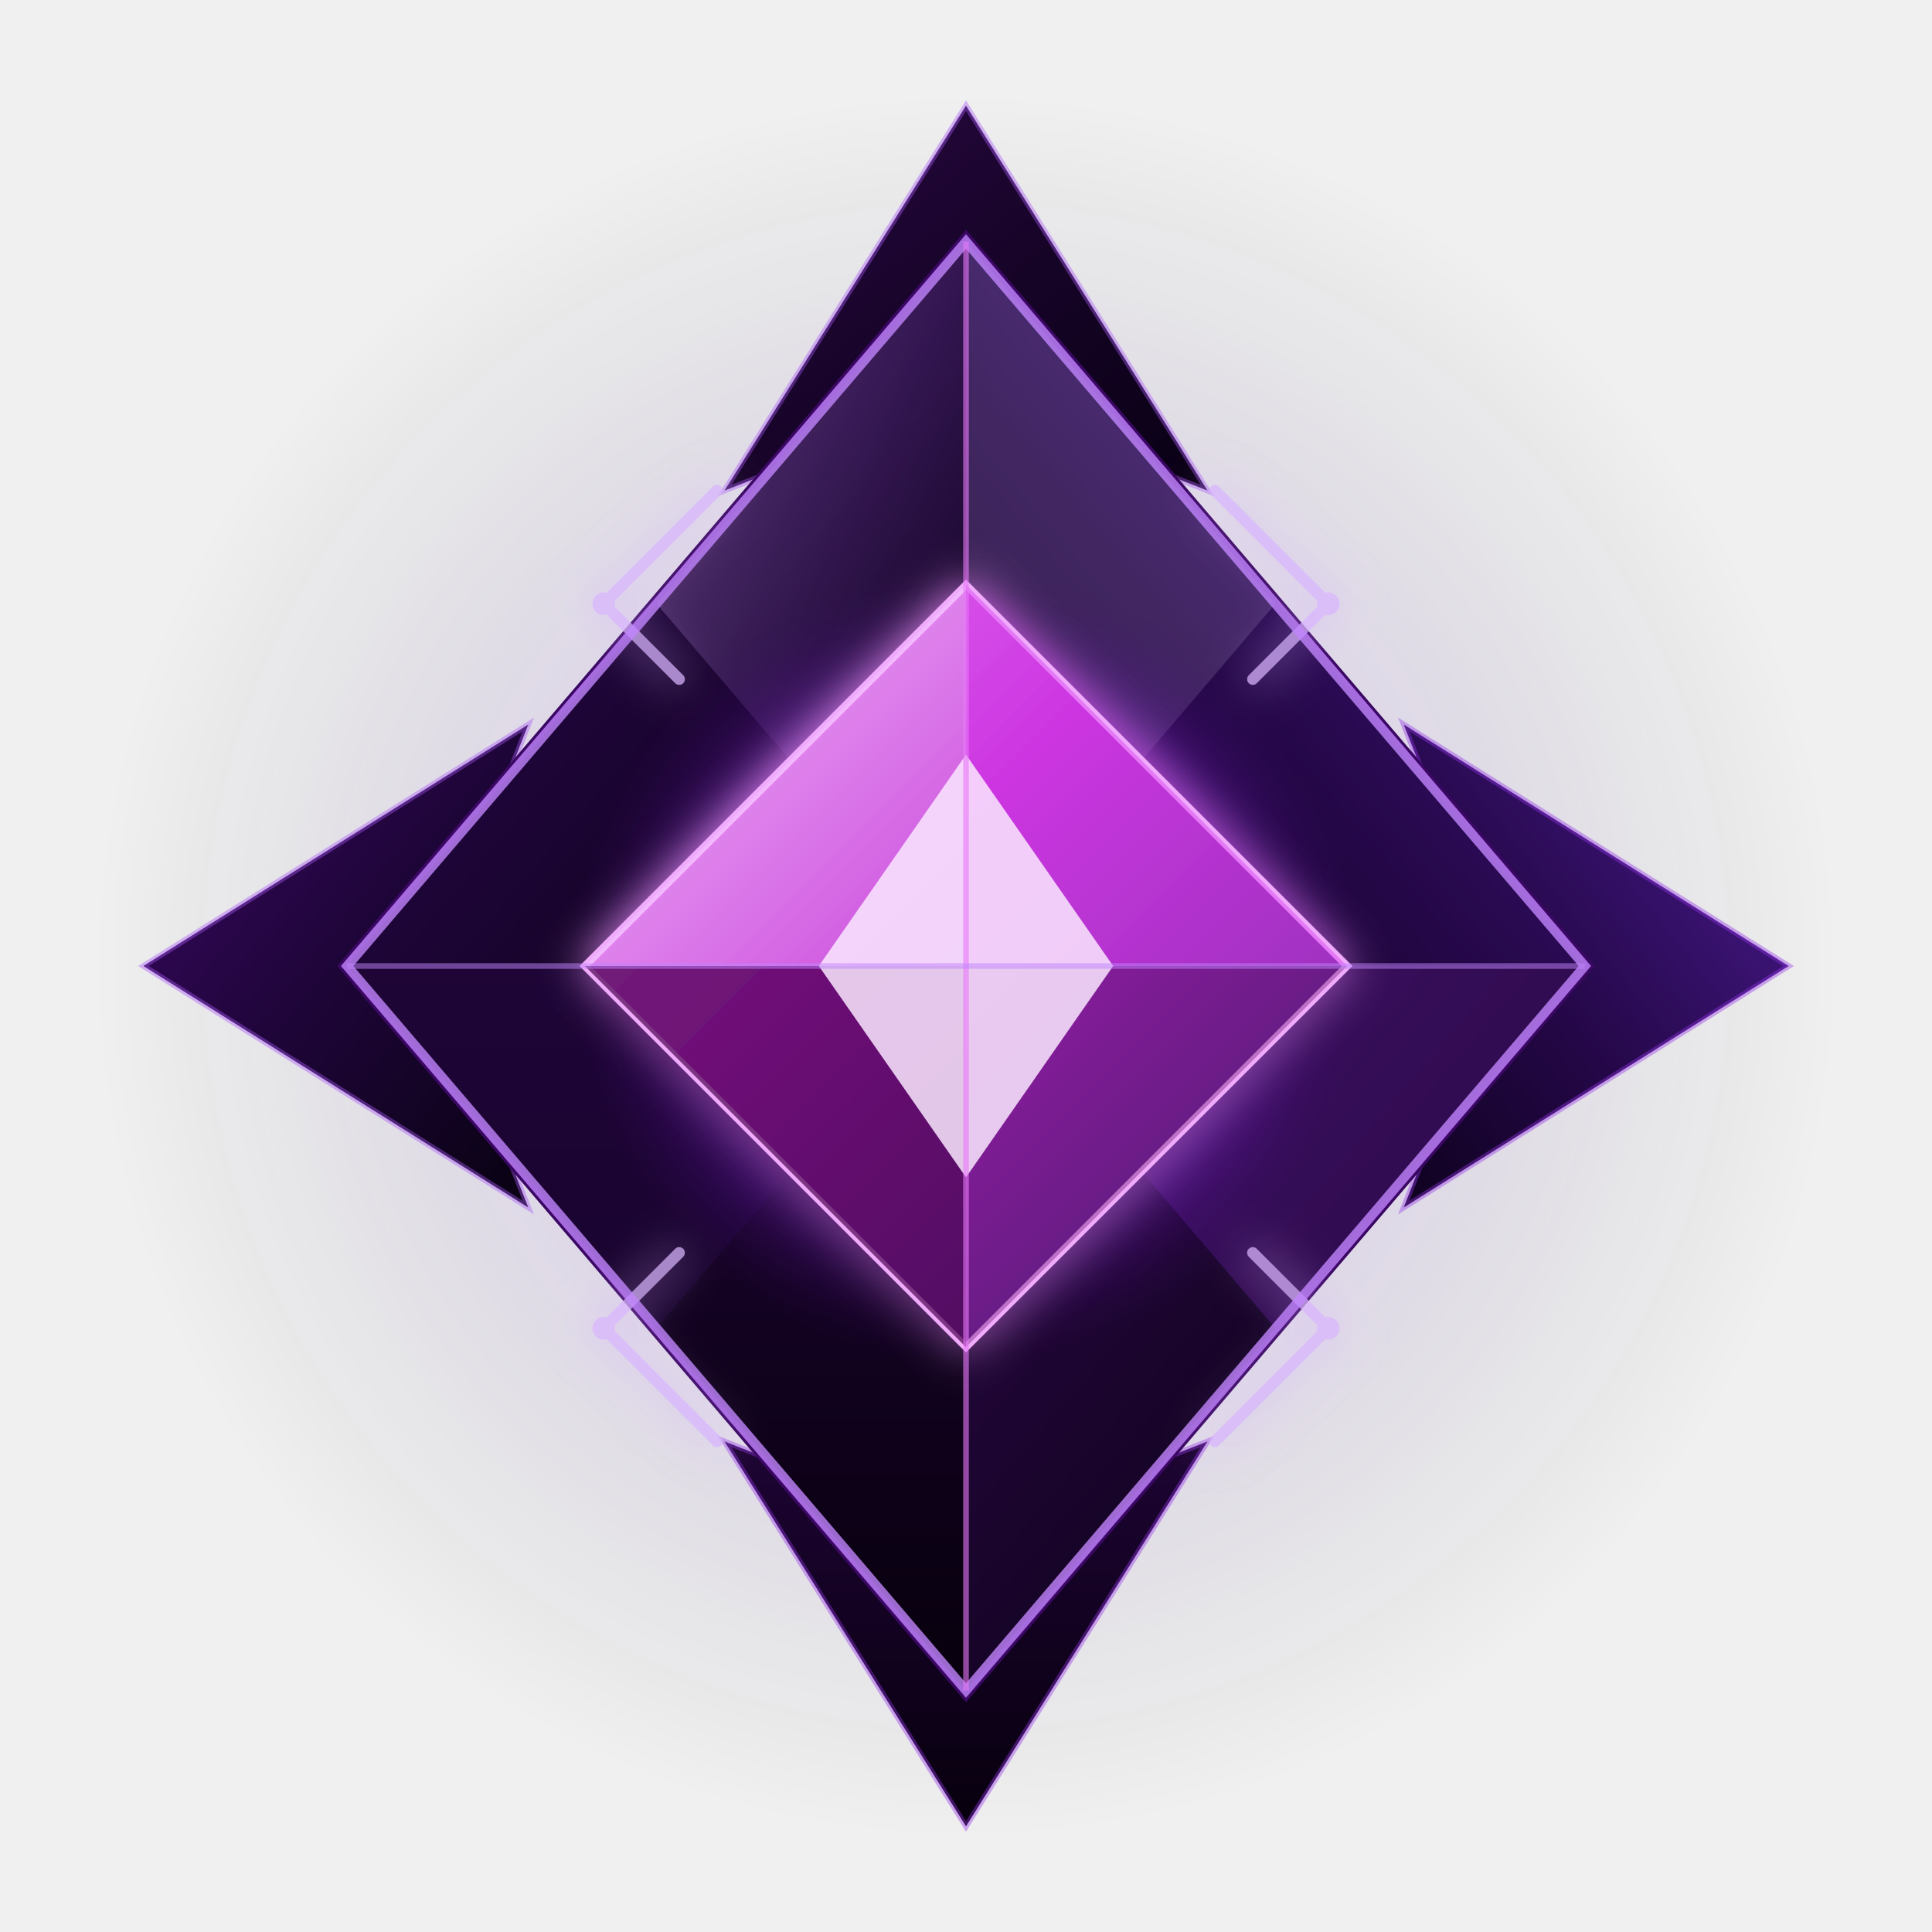
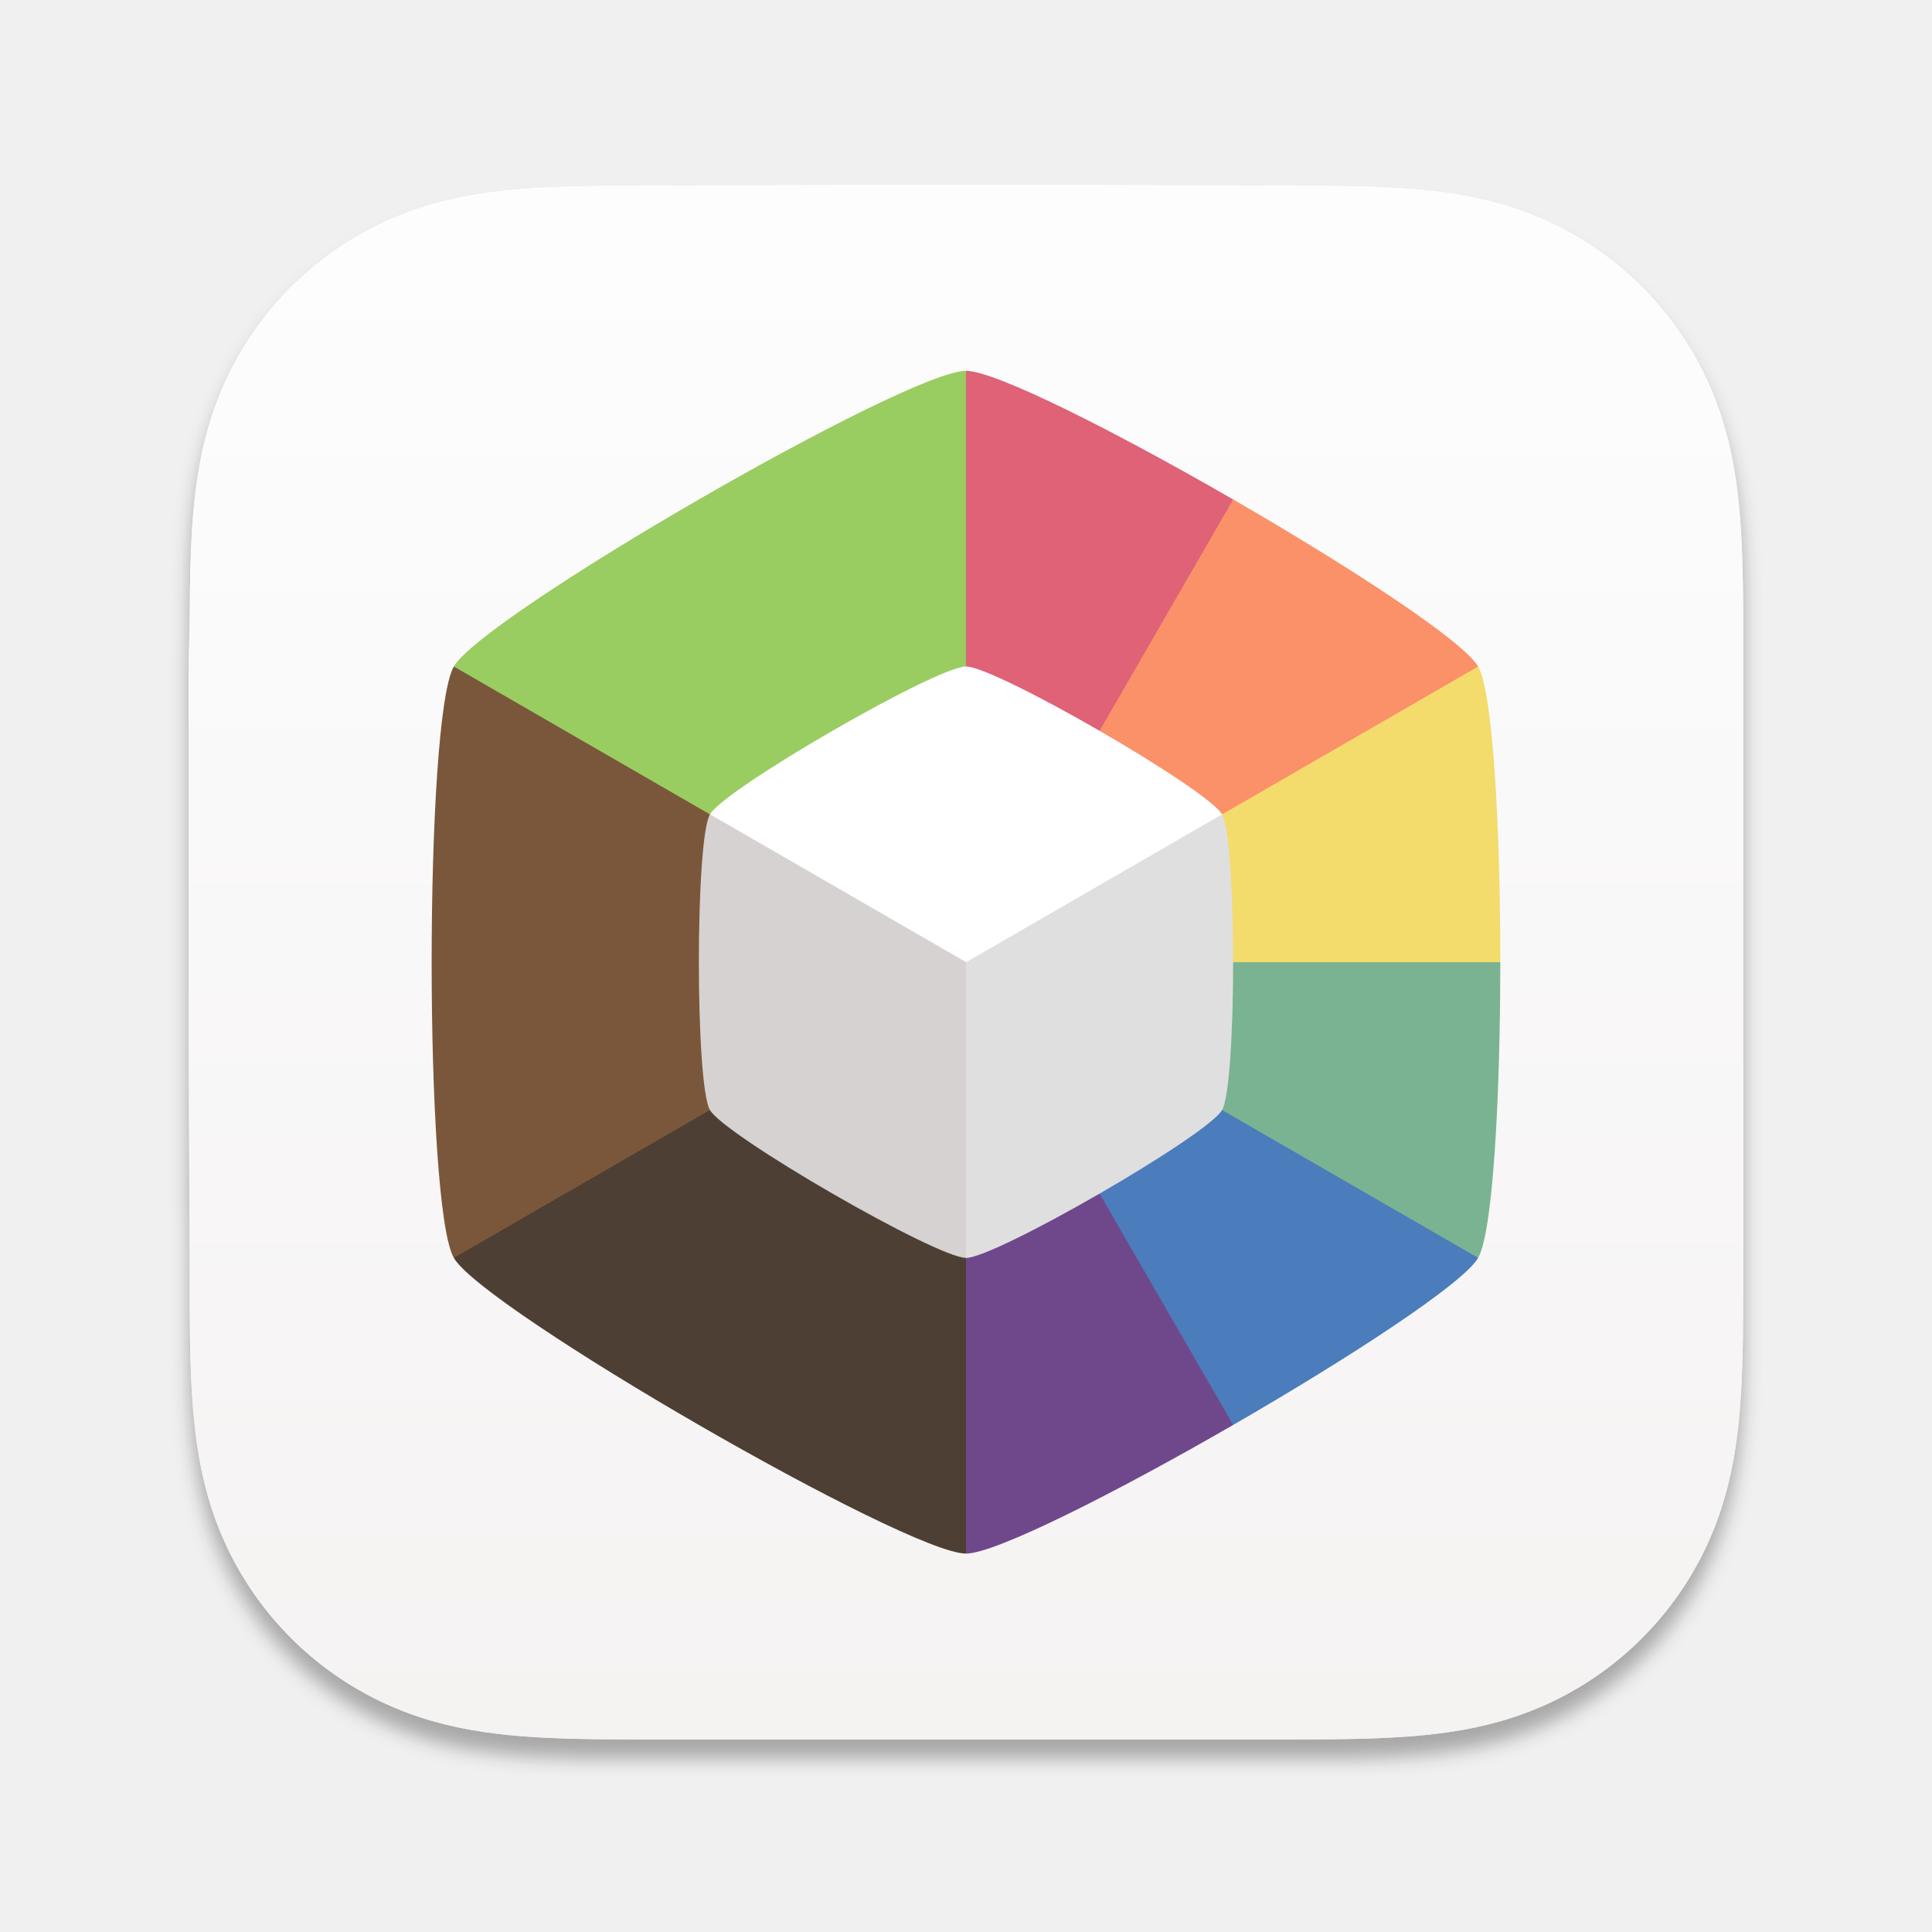
- <svg xmlns="http://www.w3.org/2000/svg" viewBox="0 0 512 512" width="100%" height="100%">
-   <defs>
-     <radialGradient id="outerGlow" cx="50%" cy="50%" r="50%">
-       <stop offset="0%" stop-color="#7c3aed" stop-opacity="0.25" />
-       <stop offset="60%" stop-color="#4c1d95" stop-opacity="0.1" />
-       <stop offset="100%" stop-color="#000000" stop-opacity="0" />
-     </radialGradient>
-     <radialGradient id="coreGlow" cx="50%" cy="50%" r="50%">
-       <stop offset="0%" stop-color="#e879f9" stop-opacity="1" />
-       <stop offset="35%" stop-color="#c026d3" stop-opacity="0.85" />
-       <stop offset="70%" stop-color="#7e22ce" stop-opacity="0.4" />
-       <stop offset="100%" stop-color="#3b0764" stop-opacity="0" />
-     </radialGradient>
-     <linearGradient id="obsidianTop" x1="0%" y1="0%" x2="100%" y2="100%">
-       <stop offset="0%" stop-color="#2a0845" />
-       <stop offset="50%" stop-color="#170428" />
-       <stop offset="100%" stop-color="#090114" />
+ <svg xmlns="http://www.w3.org/2000/svg" width="1024" height="1024" viewBox="0 0 1024 1024" fill="none" version="1.1" id="svg76">
+   <g filter="url(#filter0_d_102_69)" id="g4">
+     <path fill-rule="evenodd" clip-rule="evenodd" d="M924 354.627C924 344.845 924.004 335.062 923.944 325.279C923.895 317.038 923.8 308.799 923.576 300.562C923.092 282.609 922.033 264.502 918.84 246.749C915.602 228.741 910.314 211.98 901.981 195.617C893.789 179.534 883.088 164.817 870.32 152.058C857.555 139.299 842.834 128.605 826.746 120.418C810.366 112.083 793.587 106.797 775.558 103.56C757.803 100.372 739.691 99.315 721.738 98.83C713.495 98.607 705.253 98.513 697.008 98.462C687.22 98.402 677.432 98.407 667.644 98.407L553.997 98H468.997L357.361 98.407C347.554 98.407 337.747 98.402 327.94 98.462C319.678 98.513 311.42 98.607 303.161 98.83C285.167 99.315 267.014 100.373 249.217 103.565C231.164 106.801 214.36 112.085 197.958 120.414C181.835 128.602 167.083 139.297 154.291 152.058C141.501 164.816 130.78 179.53 122.573 195.61C114.217 211.981 108.919 228.752 105.673 246.77C102.477 264.516 101.418 282.617 100.931 300.562C100.709 308.8 100.613 317.039 100.563 325.279C100.503 335.063 100 347.216 100 356.999L100.003 467.089L100 552.998L100.508 665.427C100.508 675.223 100.504 685.019 100.563 694.815C100.613 703.067 100.709 711.317 100.932 719.566C101.418 737.542 102.479 755.675 105.678 773.452C108.923 791.484 114.22 808.269 122.569 824.653C130.777 840.759 141.5 855.495 154.291 868.272C167.082 881.049 181.83 891.757 197.95 899.956C214.362 908.302 231.174 913.595 249.238 916.836C267.027 920.029 285.174 921.088 303.161 921.573C311.42 921.796 319.679 921.891 327.941 921.941C337.748 922.001 347.554 921.997 357.361 921.997L470.006 922H555.217L667.644 921.996C677.432 921.996 687.22 922.001 697.008 921.941C705.253 921.891 713.495 921.796 721.738 921.573C739.698 921.087 757.816 920.027 775.579 916.832C793.597 913.591 810.368 908.3 826.739 899.959C842.831 891.761 857.554 881.051 870.32 868.272C883.086 855.497 893.786 840.763 901.978 824.66C910.316 808.268 915.604 791.475 918.844 773.431C922.034 755.661 923.092 737.535 923.577 719.566C923.8 711.316 923.895 703.066 923.944 694.815C924.005 685.019 924 675.223 924 665.427C924 665.427 923.994 554.983 923.994 552.998V466.999C923.994 465.533 924 354.627 924 354.627Z" fill="url(#paint0_linear_102_69)" id="path2" />
+   </g>
+   <mask id="mask0_102_69" style="mask-type: alpha" maskUnits="userSpaceOnUse" x="100" y="98" width="824" height="824">
+     <path fill-rule="evenodd" clip-rule="evenodd" d="M924 354.627C924 344.845 924.004 335.062 923.944 325.279C923.895 317.038 923.8 308.799 923.576 300.562C923.092 282.609 922.033 264.502 918.84 246.749C915.602 228.741 910.314 211.98 901.981 195.617C893.789 179.534 883.088 164.817 870.32 152.058C857.555 139.299 842.834 128.605 826.746 120.418C810.366 112.083 793.587 106.797 775.558 103.56C757.803 100.372 739.691 99.315 721.738 98.83C713.495 98.607 705.253 98.513 697.008 98.462C687.22 98.402 677.432 98.407 667.644 98.407L553.997 98H468.997L357.361 98.407C347.554 98.407 337.747 98.402 327.94 98.462C319.678 98.513 311.42 98.607 303.161 98.83C285.167 99.315 267.014 100.373 249.217 103.565C231.164 106.801 214.36 112.085 197.958 120.414C181.835 128.602 167.083 139.297 154.291 152.058C141.501 164.816 130.78 179.53 122.573 195.61C114.217 211.981 108.919 228.752 105.673 246.77C102.477 264.516 101.418 282.617 100.931 300.562C100.709 308.8 100.613 317.039 100.563 325.279C100.503 335.063 100 347.216 100 356.999L100.003 467.089L100 552.998L100.508 665.427C100.508 675.223 100.504 685.019 100.563 694.815C100.613 703.067 100.709 711.317 100.932 719.566C101.418 737.542 102.479 755.675 105.678 773.452C108.923 791.484 114.22 808.269 122.569 824.653C130.777 840.759 141.5 855.495 154.291 868.272C167.082 881.049 181.83 891.757 197.95 899.956C214.362 908.302 231.174 913.595 249.238 916.836C267.027 920.029 285.174 921.088 303.161 921.573C311.42 921.796 319.679 921.891 327.941 921.941C337.748 922.001 347.554 921.997 357.361 921.997L470.006 922H555.217L667.644 921.996C677.432 921.996 687.22 922.001 697.008 921.941C705.253 921.891 713.495 921.796 721.738 921.573C739.698 921.087 757.816 920.027 775.579 916.832C793.597 913.591 810.368 908.3 826.739 899.959C842.831 891.761 857.554 881.051 870.32 868.272C883.086 855.497 893.786 840.763 901.978 824.66C910.316 808.268 915.604 791.475 918.844 773.431C922.034 755.661 923.092 737.535 923.577 719.566C923.8 711.316 923.895 703.066 923.944 694.815C924.005 685.019 924 675.223 924 665.427C924 665.427 923.994 554.983 923.994 552.998V466.999C923.994 465.533 924 354.627 924 354.627Z" fill="white" id="path6" />
+   </mask>
+   <g mask="url(#mask0_102_69)" id="g15">
+     <rect x="42" y="36" width="914" height="914" fill="url(#paint1_linear_102_69)" id="rect9" />
+     <g filter="url(#filter1_b_102_69)" id="g13">
+       <rect x="100" y="98" width="824" height="824" rx="126" fill="black" fill-opacity="0.01" id="rect11" />
+     </g>
+   </g>
+   <defs id="defs74">
+     <filter id="filter0_d_102_69" x="90" y="98" width="844" height="844" filterUnits="userSpaceOnUse" color-interpolation-filters="sRGB">
+       <feFlood flood-opacity="0" result="BackgroundImageFix" id="feFlood31" />
+       <feColorMatrix in="SourceAlpha" type="matrix" values="0 0 0 0 0 0 0 0 0 0 0 0 0 0 0 0 0 0 127 0" result="hardAlpha" id="feColorMatrix33" />
+       <feOffset dy="10" id="feOffset35" />
+       <feGaussianBlur stdDeviation="5" id="feGaussianBlur37" />
+       <feColorMatrix type="matrix" values="0 0 0 0 0 0 0 0 0 0 0 0 0 0 0 0 0 0 0.3 0" id="feColorMatrix39" />
+       <feBlend mode="normal" in2="BackgroundImageFix" result="effect1_dropShadow_102_69" id="feBlend41" />
+       <feBlend mode="normal" in="SourceGraphic" in2="effect1_dropShadow_102_69" result="shape" id="feBlend43" />
+     </filter>
+     <filter id="filter1_b_102_69" x="89.127" y="87.127" width="845.746" height="845.746" filterUnits="userSpaceOnUse" color-interpolation-filters="sRGB">
+       <feFlood flood-opacity="0" result="BackgroundImageFix" id="feFlood46" />
+       <feGaussianBlur in="BackgroundImage" stdDeviation="5.437" id="feGaussianBlur48" />
+       <feComposite in2="SourceAlpha" operator="in" result="effect1_backgroundBlur_102_69" id="feComposite50" />
+       <feBlend mode="normal" in="SourceGraphic" in2="effect1_backgroundBlur_102_69" result="shape" id="feBlend52" />
+     </filter>
+     <linearGradient id="paint0_linear_102_69" x1="-181.14" y1="98" x2="-181.14" y2="1484.28" gradientUnits="userSpaceOnUse">
+       <stop stop-color="white" id="stop55" />
+       <stop offset="0.49" stop-color="#EFEFEF" id="stop57" />
+       <stop offset="1" stop-color="#C0C0C0" id="stop59" />
    </linearGradient>
-     <linearGradient id="obsidianLeft" x1="0%" y1="0%" x2="100%" y2="100%">
-       <stop offset="0%" stop-color="#3b0764" />
-       <stop offset="50%" stop-color="#1e0538" />
-       <stop offset="100%" stop-color="#090212" />
+     <linearGradient id="paint1_linear_102_69" x1="928.377" y1="992.826" x2="928.377" y2="134.072" gradientUnits="userSpaceOnUse">
+       <stop stop-color="#F6F3F3" id="stop62" />
+       <stop offset="1" stop-color="white" id="stop64" />
    </linearGradient>
-     <linearGradient id="obsidianRight" x1="100%" y1="0%" x2="0%" y2="100%">
-       <stop offset="0%" stop-color="#4c1d95" />
-       <stop offset="60%" stop-color="#240747" />
-       <stop offset="100%" stop-color="#0f021f" />
+     <linearGradient id="paint2_linear_102_69" x1="394.815" y1="372.239" x2="629.182" y2="542.528" gradientUnits="userSpaceOnUse">
+       <stop stop-color="#88B858" id="stop67" />
+       <stop offset="0.5" stop-color="#72B147" id="stop69" />
+       <stop offset="1" stop-color="#5A9A30" id="stop71" />
    </linearGradient>
-     <linearGradient id="obsidianBottom" x1="50%" y1="100%" x2="50%" y2="0%">
-       <stop offset="0%" stop-color="#07000d" />
-       <stop offset="100%" stop-color="#1d0433" />
-     </linearGradient>
-     <linearGradient id="crystalHighlight" x1="0%" y1="0%" x2="100%" y2="100%">
-       <stop offset="0%" stop-color="#f5d0fe" stop-opacity="0.9" />
-       <stop offset="50%" stop-color="#c084fc" stop-opacity="0.4" />
-       <stop offset="100%" stop-color="#6b21a8" stop-opacity="0" />
-     </linearGradient>
-     <linearGradient id="innerGem" x1="0%" y1="0%" x2="100%" y2="100%">
-       <stop offset="0%" stop-color="#f0abfc" />
-       <stop offset="40%" stop-color="#c026d3" />
-       <stop offset="80%" stop-color="#581c87" />
-       <stop offset="100%" stop-color="#2e1065" />
-     </linearGradient>
-     <filter id="runeGlow" x="-20%" y="-20%" width="140%" height="140%">
-       <feGaussianBlur stdDeviation="6" result="blur" />
-       <feMerge>
-         <feMergeNode in="blur" />
-         <feMergeNode in="SourceGraphic" />
-       </feMerge>
-     </filter>
  </defs>
-   <circle cx="256" cy="256" r="230" fill="url(#outerGlow)" />
-   <polygon points="256,28 320,130 256,105 192,130" fill="url(#obsidianTop)" stroke="#a855f7" stroke-width="1.5" stroke-opacity="0.4" />
-   <polygon points="256,484 192,382 256,407 320,382" fill="url(#obsidianBottom)" stroke="#9333ea" stroke-width="1.5" stroke-opacity="0.4" />
-   <polygon points="38,256 140,192 115,256 140,320" fill="url(#obsidianLeft)" stroke="#a855f7" stroke-width="1.5" stroke-opacity="0.4" />
-   <polygon points="474,256 372,192 397,256 372,320" fill="url(#obsidianRight)" stroke="#9333ea" stroke-width="1.5" stroke-opacity="0.4" />
-   <polygon points="256,64 420,256 256,448 92,256" fill="#0c0217" stroke="#3b0764" stroke-width="4" />
-   <polygon points="256,64 92,256 256,256" fill="url(#obsidianLeft)" />
-   <polygon points="256,64 420,256 256,256" fill="url(#obsidianRight)" />
-   <polygon points="92,256 256,448 256,256" fill="url(#obsidianBottom)" />
-   <polygon points="420,256 256,448 256,256" fill="url(#obsidianTop)" />
-   <polygon points="256,64 256,256 174,160" fill="url(#crystalHighlight)" opacity="0.35" />
-   <polygon points="256,64 338,160 256,256" fill="#e9d5ff" opacity="0.15" />
-   <polygon points="420,256 256,256 338,352" fill="#7e22ce" opacity="0.25" />
-   <polygon points="92,256 174,352 256,256" fill="#1e0538" opacity="0.6" />
-   <circle cx="256" cy="256" r="105" fill="url(#coreGlow)" />
-   <g filter="url(#runeGlow)">
-     <polygon points="256,155 357,256 256,357 155,256" fill="url(#innerGem)" stroke="#f0abfc" stroke-width="2" />
-     <polygon points="256,155 256,256 155,256" fill="#f5d0fe" opacity="0.35" />
-     <polygon points="256,155 357,256 256,256" fill="#d946ef" opacity="0.5" />
-     <polygon points="155,256 256,256 256,357" fill="#4a044e" opacity="0.7" />
-     <polygon points="357,256 256,357 256,256" fill="#701a75" opacity="0.4" />
-     <polygon points="256,200 295,256 256,312 217,256" fill="#fae8ff" opacity="0.85" />
+   <g id="g1817" transform="matrix(0.8193839,0,0,0.8193839,-746.9626,25.2203)">
+     <path style="fill:#99cd61;fill-opacity:1;stroke-width:17.388" d="M 1536.463,591.624 Z" id="path7899" />
+     <path id="path3228" style="fill:#df6277;fill-opacity:1;stroke-width:17.388" d="m 1536.463,209.092 -165.659,286.899 165.659,95.633 165.626,-95.633 7.2,-203.696 c -75.649,-43.675 -153.7,-83.204 -172.827,-83.204 z" />
+     <path id="path2659" style="fill:#fb9168;fill-opacity:1;stroke-width:17.388" d="m 1709.289,292.295 -172.827,299.329 165.626,95.633 165.659,-286.899 c -9.563,-16.564 -82.811,-64.387 -158.459,-108.063 z" />
+     <path id="path2708" style="fill:#f3db6c;fill-opacity:1;stroke-width:17.388" d="m 1867.748,400.358 -331.285,191.266 165.626,95.633 179.992,-95.633 c 0,-87.351 -4.768,-174.702 -14.333,-191.266 z" />
+     <path id="path1737" style="fill:#7ab392;fill-opacity:1;stroke-width:17.388" d="m 1536.463,591.624 v 191.266 h 331.285 c 9.563,-16.564 14.333,-103.915 14.333,-191.266 z" />
+     <path id="path2937" style="fill:#4b7cbc;fill-opacity:1;stroke-width:17.388" d="m 1536.463,591.624 v 191.266 l 172.827,108.063 c 75.647,-43.675 148.895,-91.499 158.459,-108.063 z" />
+     <path id="path3117" style="fill:#6f488c;fill-opacity:1;stroke-width:17.388" d="m 1536.463,591.624 -165.659,95.633 165.659,286.899 c 19.127,0 97.177,-39.528 172.827,-83.203 z" />
+     <path id="path2010" style="fill:#4d3f33;fill-opacity:1;stroke-width:17.388" d="m 1370.804,495.991 -165.626,286.899 c 19.127,33.128 293.032,191.266 331.285,191.266 V 591.624 Z" />
+     <path id="path1744" style="fill:#7a573b;fill-opacity:1;stroke-width:17.388" d="m 1205.178,400.358 c -19.127,33.128 -19.127,349.404 0,382.532 L 1536.463,591.624 V 400.358 Z" />
+     <path id="path1739" style="fill:#99cd61;fill-opacity:1;stroke-width:17.388" d="m 1536.463,209.092 c -38.253,0 -312.159,158.138 -331.285,191.266 l 331.285,191.266 z" />
+     <g id="g1657" transform="matrix(57.83167,0,0,57.83167,402.4037,92.68845)">
+       <g id="g7651" transform="translate(13.25996,2.277589)">
+         <path id="path6659" style="fill:#ffffff;stroke-width:0.265" d="m 6.35,2.939 c -0.341,0 -2.783,1.41 -2.953,1.705 L 6.35,9.76 9.304,4.645 C 9.133,4.349 6.691,2.939 6.35,2.939 Z" transform="matrix(0.9697482,0,0,0.9697482,0.1920988,0.1920979)" />
+       </g>
+       <path id="path461" style="fill:#dfdfdf;fill-opacity:1;stroke-width:0.265" d="m 16.746,6.974 2.864,4.961 c 0.331,0 2.699,-1.367 2.864,-1.654 0.165,-0.286 0.165,-3.021 0,-3.307 l -2.864,1.654 z" />
+     </g>
+     <path id="path5065" style="fill:#d6d2d2;fill-opacity:1;stroke-width:17.388" d="m 1370.845,495.991 c -9.563,16.564 -9.565,174.702 0,191.266 9.563,16.564 146.5,95.634 165.626,95.633 V 591.624 Z" />
  </g>
-   <g stroke="#d8b4fe" stroke-width="3" stroke-linecap="round" stroke-linejoin="round" fill="none" opacity="0.75" filter="url(#runeGlow)">
-     <path d="M190,130 L160,160 L180,180" />
-     <circle cx="160" cy="160" r="1.5" fill="#f5d0fe" />
-     <path d="M322,130 L352,160 L332,180" />
-     <circle cx="352" cy="160" r="1.5" fill="#f5d0fe" />
-     <path d="M190,382 L160,352 L180,332" />
-     <circle cx="160" cy="352" r="1.5" fill="#f5d0fe" />
-     <path d="M322,382 L352,352 L332,332" />
-     <circle cx="352" cy="352" r="1.5" fill="#f5d0fe" />
-   </g>
-   <polygon points="256,64 420,256 256,448 92,256" fill="none" stroke="#c084fc" stroke-width="2.5" stroke-opacity="0.8" />
-   <line x1="256" y1="64" x2="256" y2="448" stroke="#e879f9" stroke-width="1.5" stroke-opacity="0.6" />
-   <line x1="92" y1="256" x2="420" y2="256" stroke="#c084fc" stroke-width="1.5" stroke-opacity="0.5" />
</svg>
